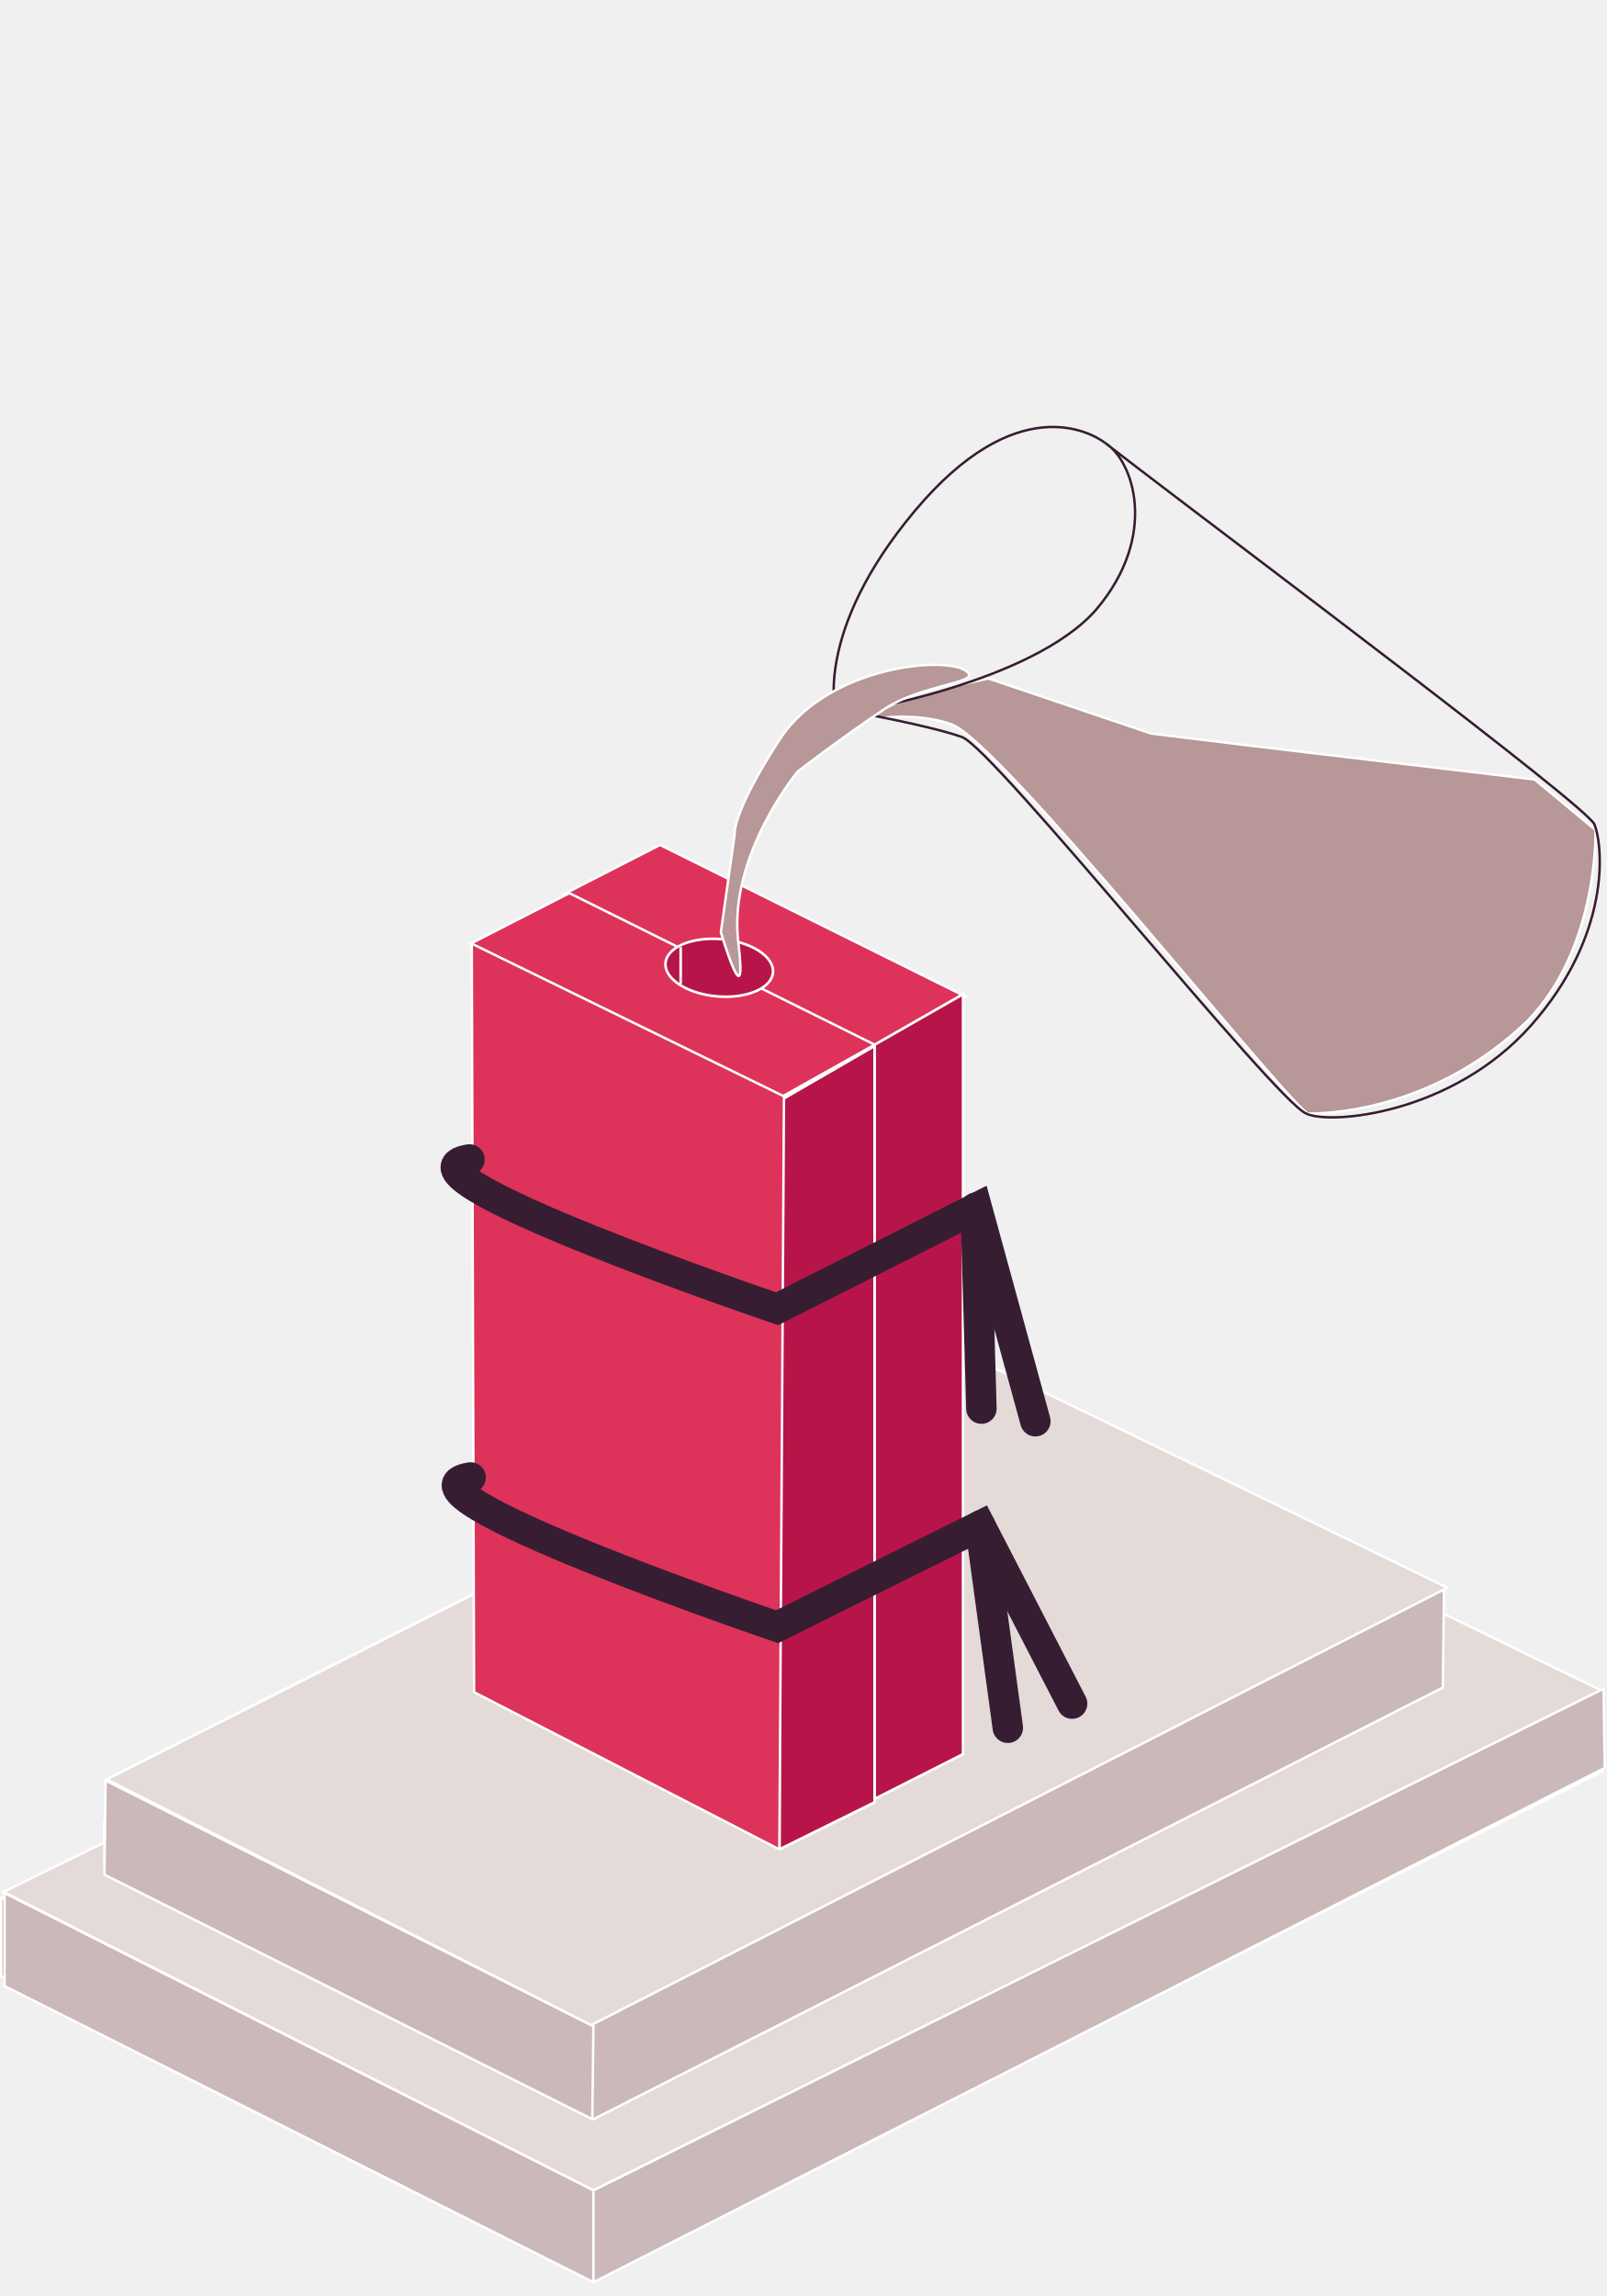
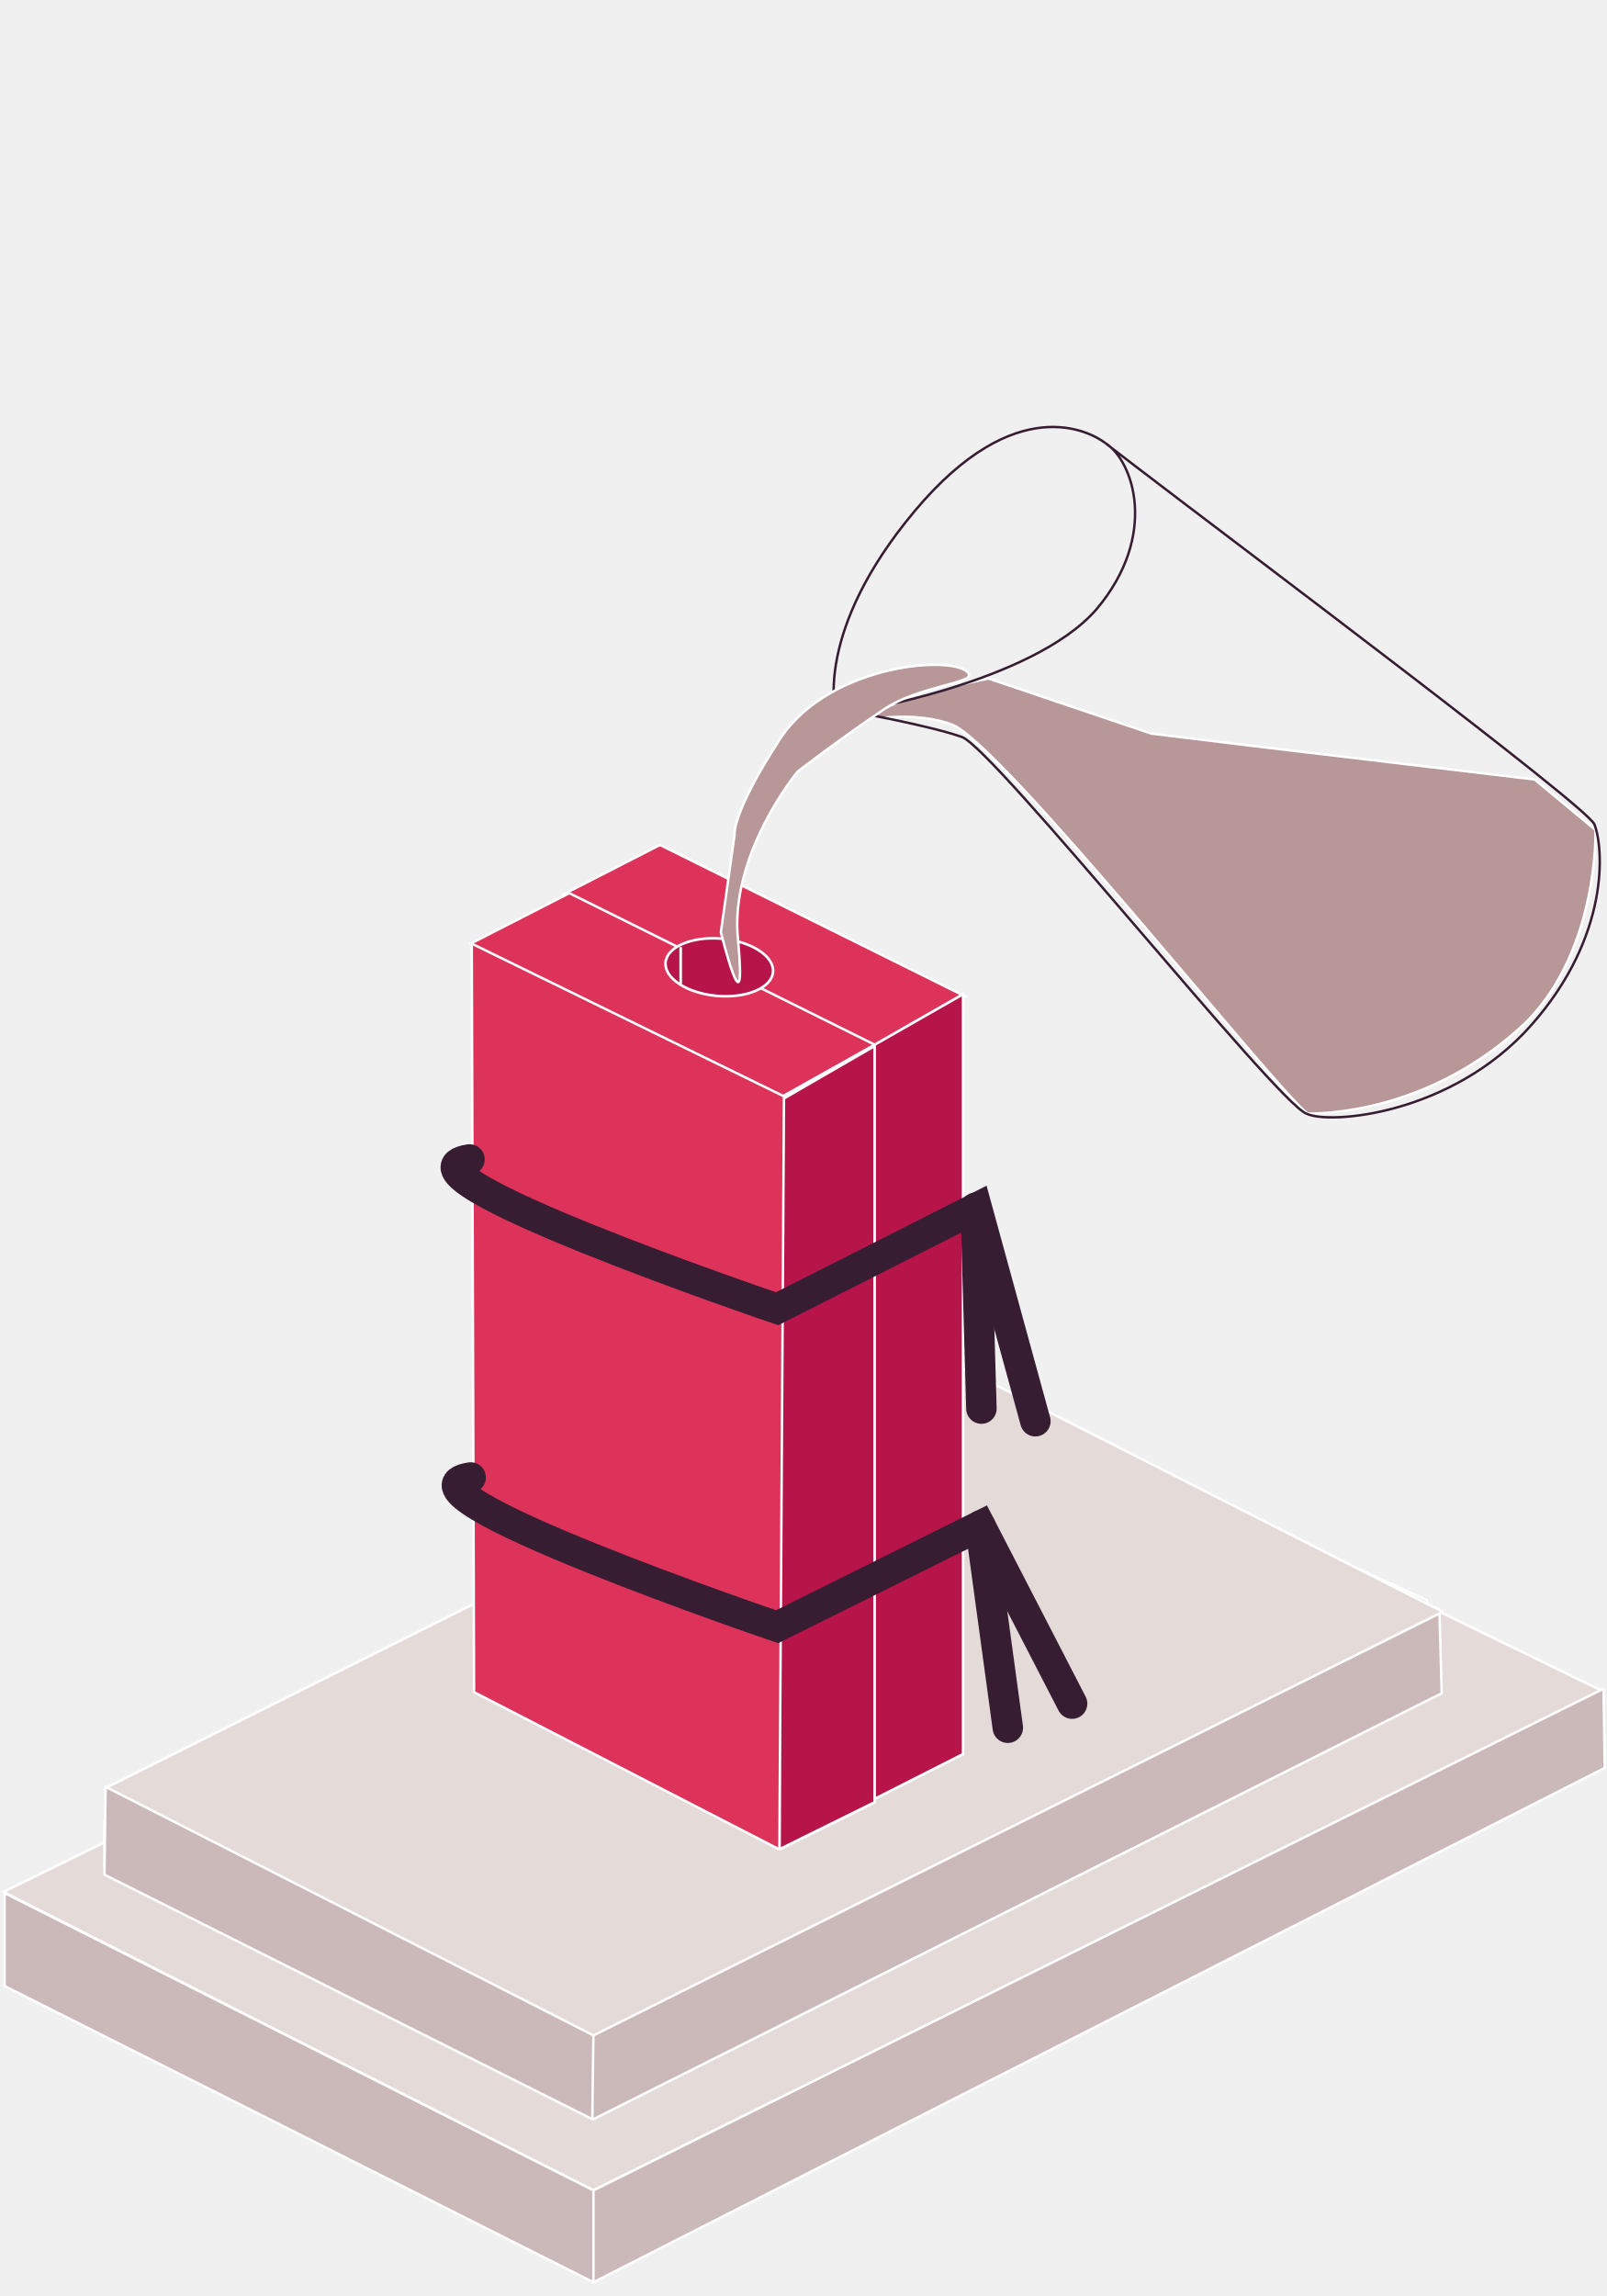
<svg xmlns="http://www.w3.org/2000/svg" xmlns:xlink="http://www.w3.org/1999/xlink" version="1.1" id="Layer_1" x="0px" y="0px" viewBox="0 0 140 200" style="enable-background:new 0 0 140 200;" xml:space="preserve">
  <style type="text/css">
	.st0{fill:none;stroke:#FFFFFF;stroke-width:0.212;stroke-linejoin:bevel;stroke-miterlimit:10;}
	.st1{fill:#CBB8B9;stroke:#FFFFFF;stroke-width:0.212;stroke-miterlimit:10;}
	.st2{fill:#E4DAD8;stroke:#FFFFFF;stroke-width:0.212;stroke-miterlimit:10;}
	.st3{fill:#CBB8B9;stroke:#FFFFFF;stroke-width:0.212;stroke-linejoin:bevel;stroke-miterlimit:10;}
	.st4{fill:#E4DAD8;stroke:#FFFFFF;stroke-width:0.212;stroke-linejoin:bevel;stroke-miterlimit:10;}
	.st5{fill:none;stroke:#FFFFFF;stroke-width:0.212;stroke-miterlimit:10;}
	.st6{fill:none;stroke:#9C1B43;stroke-width:0.531;stroke-miterlimit:10;}
	.st7{fill:none;stroke:#9C1B43;stroke-width:0.227;stroke-miterlimit:10;}
	.st8{fill:#DD335A;stroke:#FFFFFF;stroke-width:0.212;stroke-miterlimit:10;}
	.st9{fill:#B71549;stroke:#FFFFFF;stroke-width:0.227;stroke-miterlimit:10;}
	.st10{fill:#B71549;stroke:#FFFFFF;stroke-width:0.241;stroke-linejoin:bevel;stroke-miterlimit:10;}
	.st11{fill:#DD335A;stroke:#FFFFFF;stroke-width:0.212;stroke-linejoin:bevel;stroke-miterlimit:10;}
	.st12{fill:none;stroke:#361D32;stroke-width:2.653;stroke-linecap:round;stroke-miterlimit:10;}
	.st13{fill:none;stroke:#FFFFFF;stroke-width:0.227;stroke-miterlimit:10;}
	.st14{clip-path:url(#SVGID_2_);fill:#B79797;stroke:#FFFFFF;stroke-width:0.212;stroke-miterlimit:10;}
	.st15{fill:none;stroke:#361D32;stroke-width:0.212;stroke-miterlimit:10;}
	.st16{fill:#B79797;stroke:#FFFFFF;stroke-width:0.212;stroke-miterlimit:10;}
</style>
  <g>
    <g>
      <line class="st0" x1="51.4" y1="186.8" x2="51.3" y2="195" />
      <polygon class="st1" points="9.1,162.6 51.8,184.2 124.1,147.8 124.3,139.4 84,120.9 9.1,158.7   " />
-       <polygon class="st1" points="9.1,163.3 9.2,155.1 51.9,176 51.7,184.2   " />
-       <polygon class="st1" points="0.1,165.3 0.1,172.1 52,198.3 139.6,154.3 139.4,147.3 51.9,190.8   " />
-       <path class="st2" d="M9.3,155l42.5,20.8l72.4-36.6l-42.7-20.7L9.3,155z" />
      <polygon class="st2" points="51.7,190.8 139.6,147.3 87.6,122 0.3,164.8   " />
-       <polygon class="st1" points="9.1,162.6 51.7,184.6 125.7,147 125.8,138.5 84,120.9 9.1,158.7   " />
-       <polygon class="st3" points="9.1,163.3 9.2,155.1 51.7,176.5 51.6,184.6   " />
+       <polygon class="st1" points="9.1,162.6 51.7,184.6 125.6,147.5 125.4,140.2 84,120.9 9.1,158.7   " />
+       <polygon class="st3" points="9.1,163.3 9.2,155.6 51.7,177.1 51.6,184.6   " />
      <polygon class="st3" points="0.4,164.9 0.4,173 51.7,198.8 139.8,154 139.7,147.1 51.7,190.8   " />
-       <path class="st4" d="M9.3,155l42.2,21.4l74.6-38.1l-42.7-20.7L9.3,155z" />
+       <path class="st4" d="M9.3,155.7l42.4,21.6l74-36.9l-42.6-21.6L9.3,155.7z" />
      <line class="st5" x1="51.7" y1="190.9" x2="51.7" y2="198.7" />
    </g>
    <path class="st6" d="M88.8,90.5" />
    <path class="st7" d="M81,84.7" />
    <path class="st7" d="M76.2,81.2" />
    <path class="st7" d="M68.4,75.6" />
    <path class="st6" d="M88.8,90.5" />
    <path class="st7" d="M81,84.7" />
    <path class="st7" d="M76.2,81.2" />
    <path class="st7" d="M68.4,75.6" />
    <g>
      <polygon class="st8" points="49.1,77.9 76.2,91.4 84.1,86.8 57.5,73.6   " />
      <polygon class="st8" points="41,82.2 68,95.6 76.2,91 49.6,77.8   " />
-       <ellipse transform="matrix(8.939853e-02 -0.996 0.996 8.939853e-02 -26.8998 139.1131)" class="st9" cx="62.6" cy="84.3" rx="2.5" ry="4.7" />
+       <ellipse transform="matrix(8.939818e-02 -0.996 0.996 8.939818e-02 -26.9045 139.172)" class="st9" cx="62.7" cy="84.3" rx="2.5" ry="4.7" />
      <polygon class="st10" points="67.9,95.9 67.9,161.1 76.2,157 76.2,91.1   " />
      <polygon class="st9" points="76.2,91 76.2,156.7 83.9,152.8 83.9,86.6   " />
      <polygon class="st11" points="41.1,82.2 41.3,147.4 67.9,161.1 68.3,95.5   " />
      <g>
        <path class="st12" d="M40.9,101c-8,1.2,26.8,13,26.8,13l17.4-8.8l5.1,18.6" />
        <path class="st12" d="M41,128.7c-8,1.2,26.7,13,26.7,13l17.7-8.8l8,15.5" />
        <line class="st12" x1="85" y1="105.2" x2="85.5" y2="122.7" />
        <line class="st12" x1="85.4" y1="132.9" x2="87.8" y2="150.5" />
      </g>
      <line class="st13" x1="59.3" y1="82.5" x2="59.3" y2="85.7" />
    </g>
    <g>
      <g>
        <g>
          <g>
            <g>
              <g>
                <g>
                  <g>
-                     <defs>
-                       <path id="SVGID_1_" d="M96.3,38.6c2.4,1.5,4.7,8-0.8,14.5c-5.6,6.4-21.2,8.9-21.2,8.9s6.7,1.2,9.5,2.2            c2.8,1,27.3,31.7,30,32.8c2,1,12.7,0.1,19.6-7.7s6.3-15.5,5.5-17.5c-0.7-1.6-30.6-24-40-31.2L96.3,38.6" />
-                     </defs>
-                     <clipPath id="SVGID_2_">
-                       <use xlink:href="#SVGID_1_" style="overflow:visible;" />
-                     </clipPath>
-                     <path class="st14" d="M139,72.3c0,0,0.3,10.3-6,16.7c-8.5,8.1-18.1,8-19.1,8c-3.2-2.6-26.7-32.3-31-33.9           c-4.2-1.5-9.1,0-9.1,0l6-2.6l6.3-1.4l14.2,4.8l9,1.1l24.4,2.9L139,72.3z" />
+                     <g>
+                       <defs>
+                         <path id="SVGID_1_" d="M96.3,38.6c2.4,1.5,4.7,8-0.8,14.5C89.9,59.5,74.3,62,74.3,62s6.7,1.2,9.5,2.2             c2.8,1,27.3,31.7,30,32.8c2,1,12.7,0.1,19.6-7.7s6.3-15.5,5.5-17.5c-0.7-1.6-30.6-24-40-31.2L96.3,38.6" />
+                       </defs>
+                       <clipPath id="SVGID_2_">
+                         <use xlink:href="#SVGID_1_" style="overflow:visible;" />
+                       </clipPath>
+                       <path class="st14" d="M139,72.3c0,0,0.3,10.3-6,16.7c-8.5,8.1-18.1,8-19.1,8c-3.2-2.6-26.7-32.3-31-33.9            c-4.2-1.5-9.1,0-9.1,0l6-2.6l6.3-1.4l14.2,4.8l9,1.1l24.4,2.9L139,72.3z" />
+                     </g>
                  </g>
                </g>
              </g>
            </g>
          </g>
          <g>
-             <path id="XMLID_3_" class="st15" d="M96.3,38.6c2.4,1.5,4.7,8-0.8,14.5c-5.6,6.4-21.2,8.9-21.2,8.9s6.7,1.2,9.5,2.2       c2.8,1,27.3,31.7,30,32.8c2,1,12.7,0.1,19.6-7.7s6.3-15.5,5.5-17.5c-0.7-1.6-30.6-24-40-31.2L96.3,38.6" />
+             <path id="XMLID_3_" class="st15" d="M96.3,38.6c2.4,1.5,4.7,8-0.8,14.5C89.9,59.5,74.3,62,74.3,62s6.7,1.2,9.5,2.2       c2.8,1,27.3,31.7,30,32.8c2,1,12.7,0.1,19.6-7.7s6.3-15.5,5.5-17.5c-0.7-1.6-30.6-24-40-31.2L96.3,38.6" />
          </g>
        </g>
        <path class="st15" d="M72.8,62c0,0-1.9-7,6.9-17.5s15.3-6.9,16.6-5.9" />
      </g>
-       <path class="st16" d="M84.4,58.7c-0.9-1.7-12-1-16.4,5.6c-4.3,6.6-4,8.4-4,8.4l-1.2,8.5c0,0,2.4,8.1,1.5,0.7    c-0.8-7.5,5.2-14.7,5.2-14.7s3.9-3,7.5-5.4C79.9,59.8,84.9,59.5,84.4,58.7z" />
+       <path class="st16" d="M84.4,58.7c-0.9-1.7-12-1-16.4,5.6c-4.3,6.6-4,8.4-4,8.4l-1.2,8.5c0,0,2.3,9.3,1.5,0.7    c-0.8-7.5,5.2-14.7,5.2-14.7s3.9-3,7.5-5.4C79.9,59.8,84.9,59.5,84.4,58.7z" />
    </g>
  </g>
</svg>
